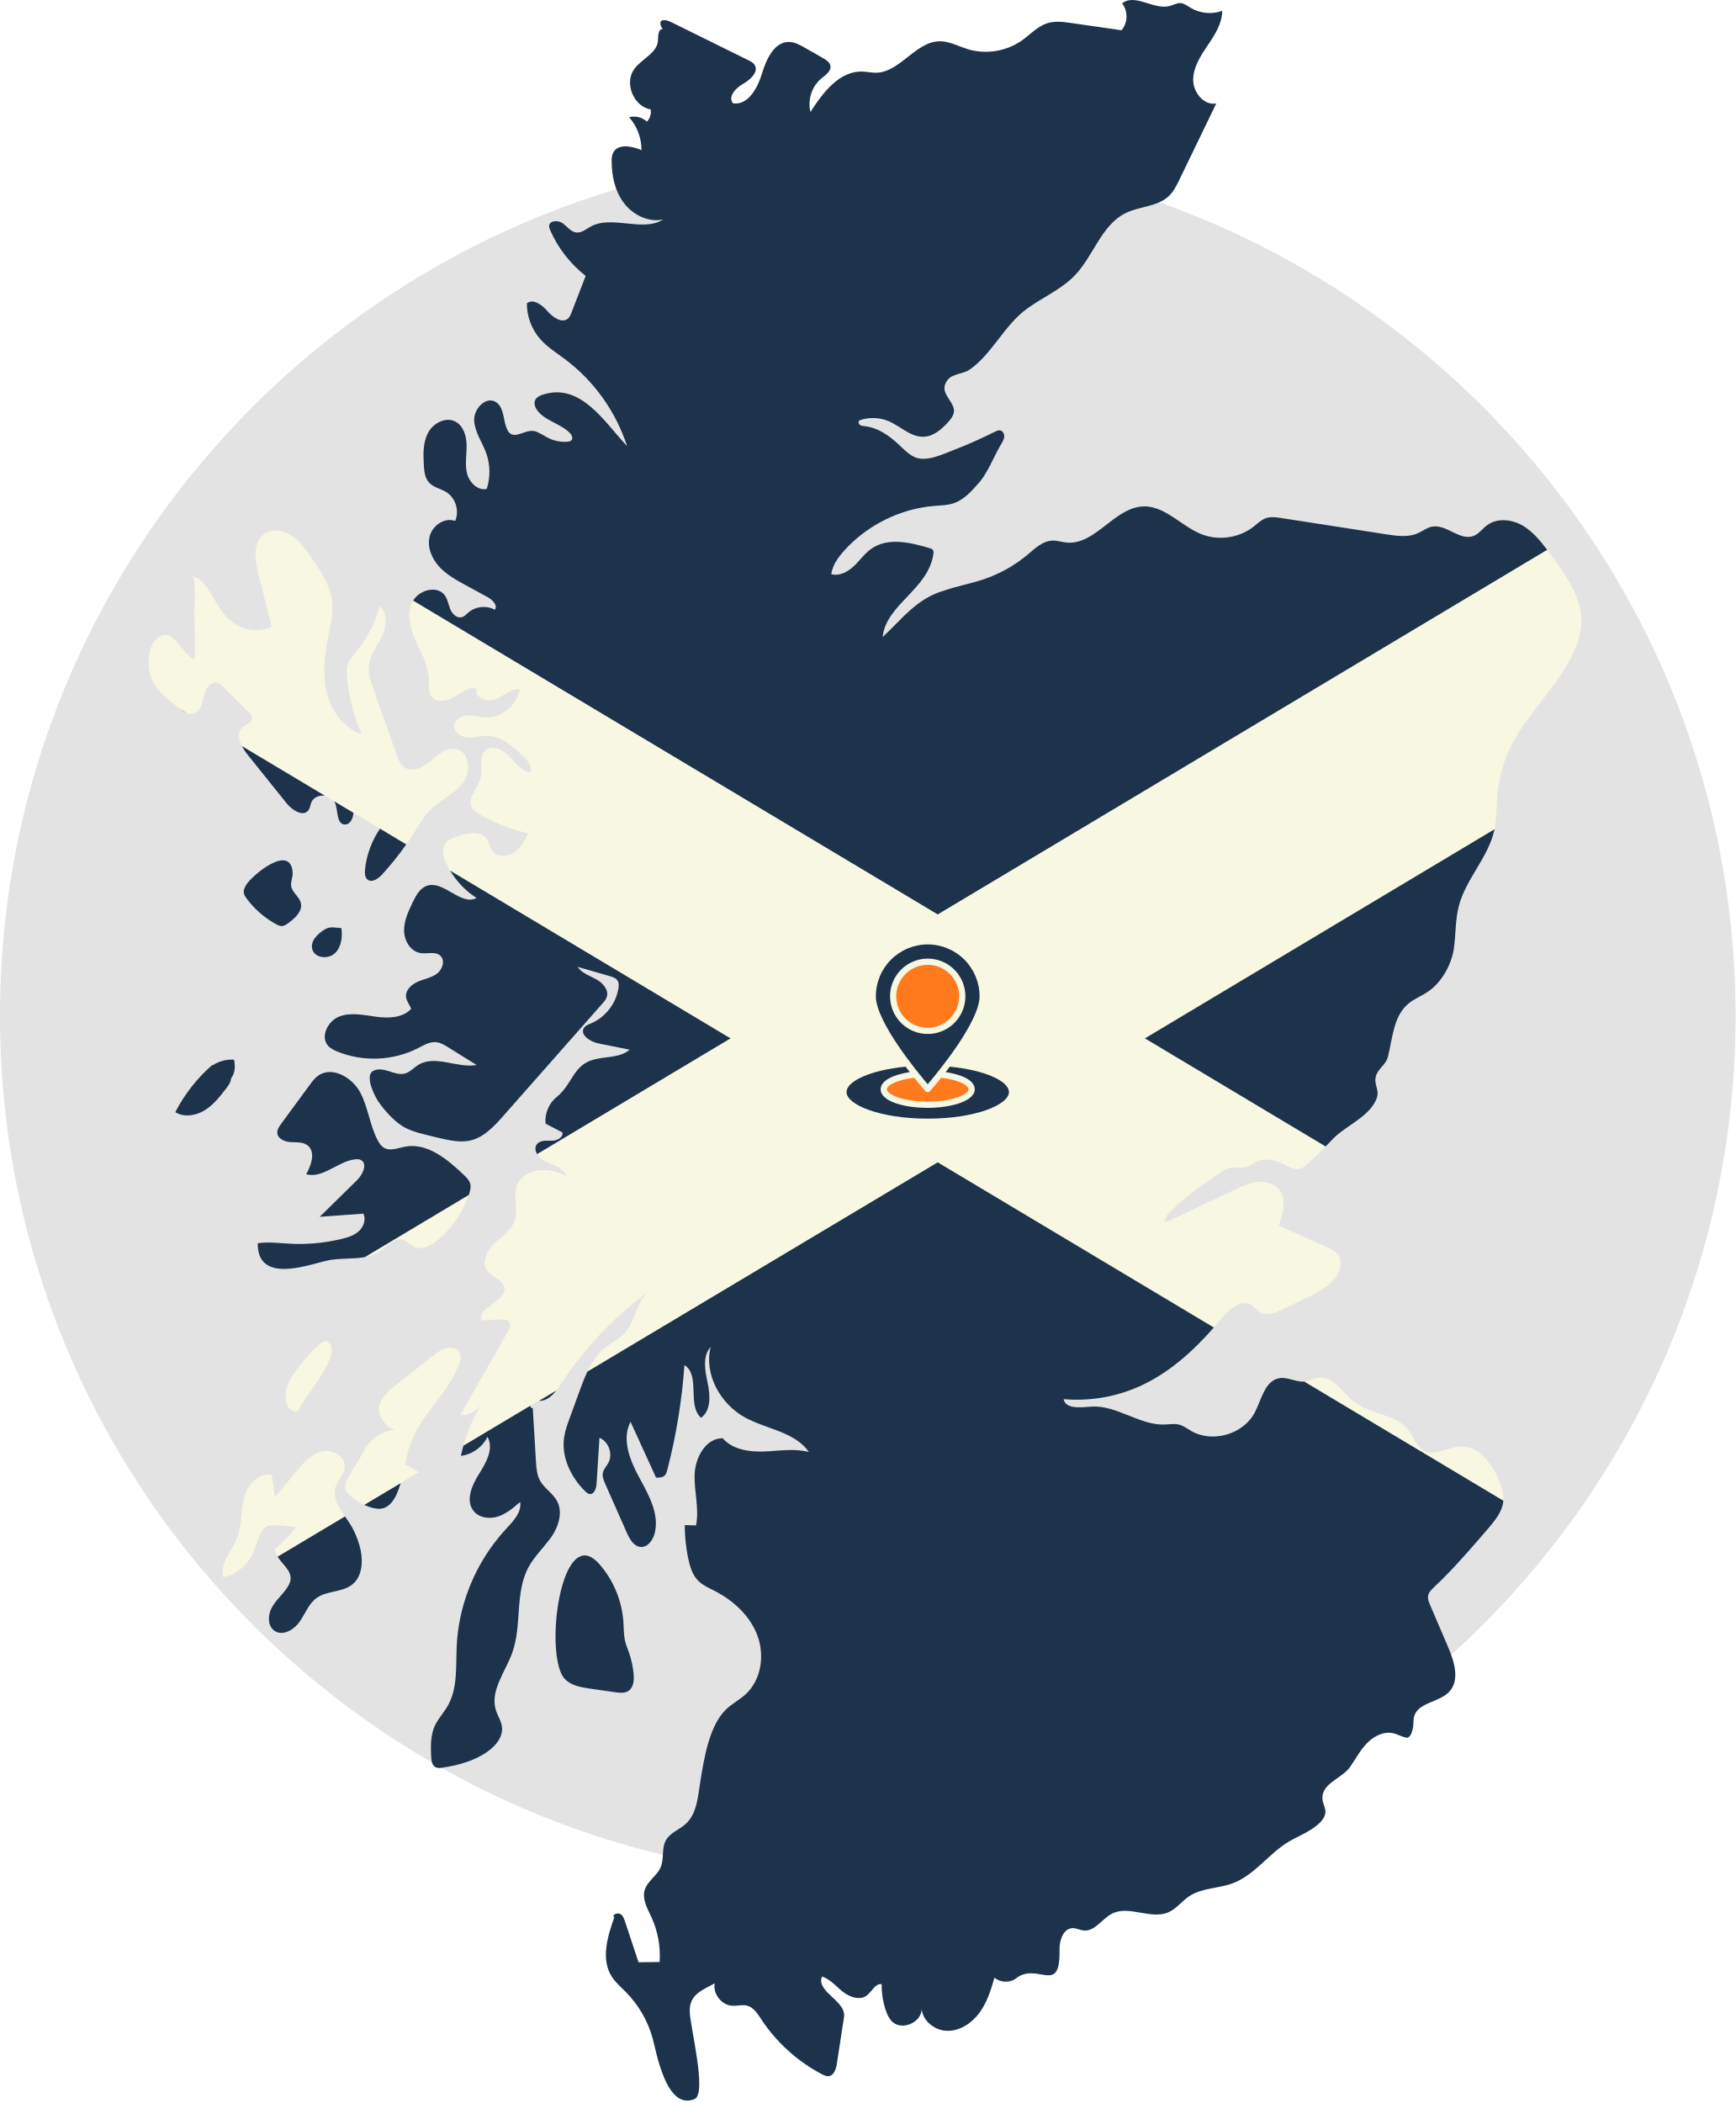
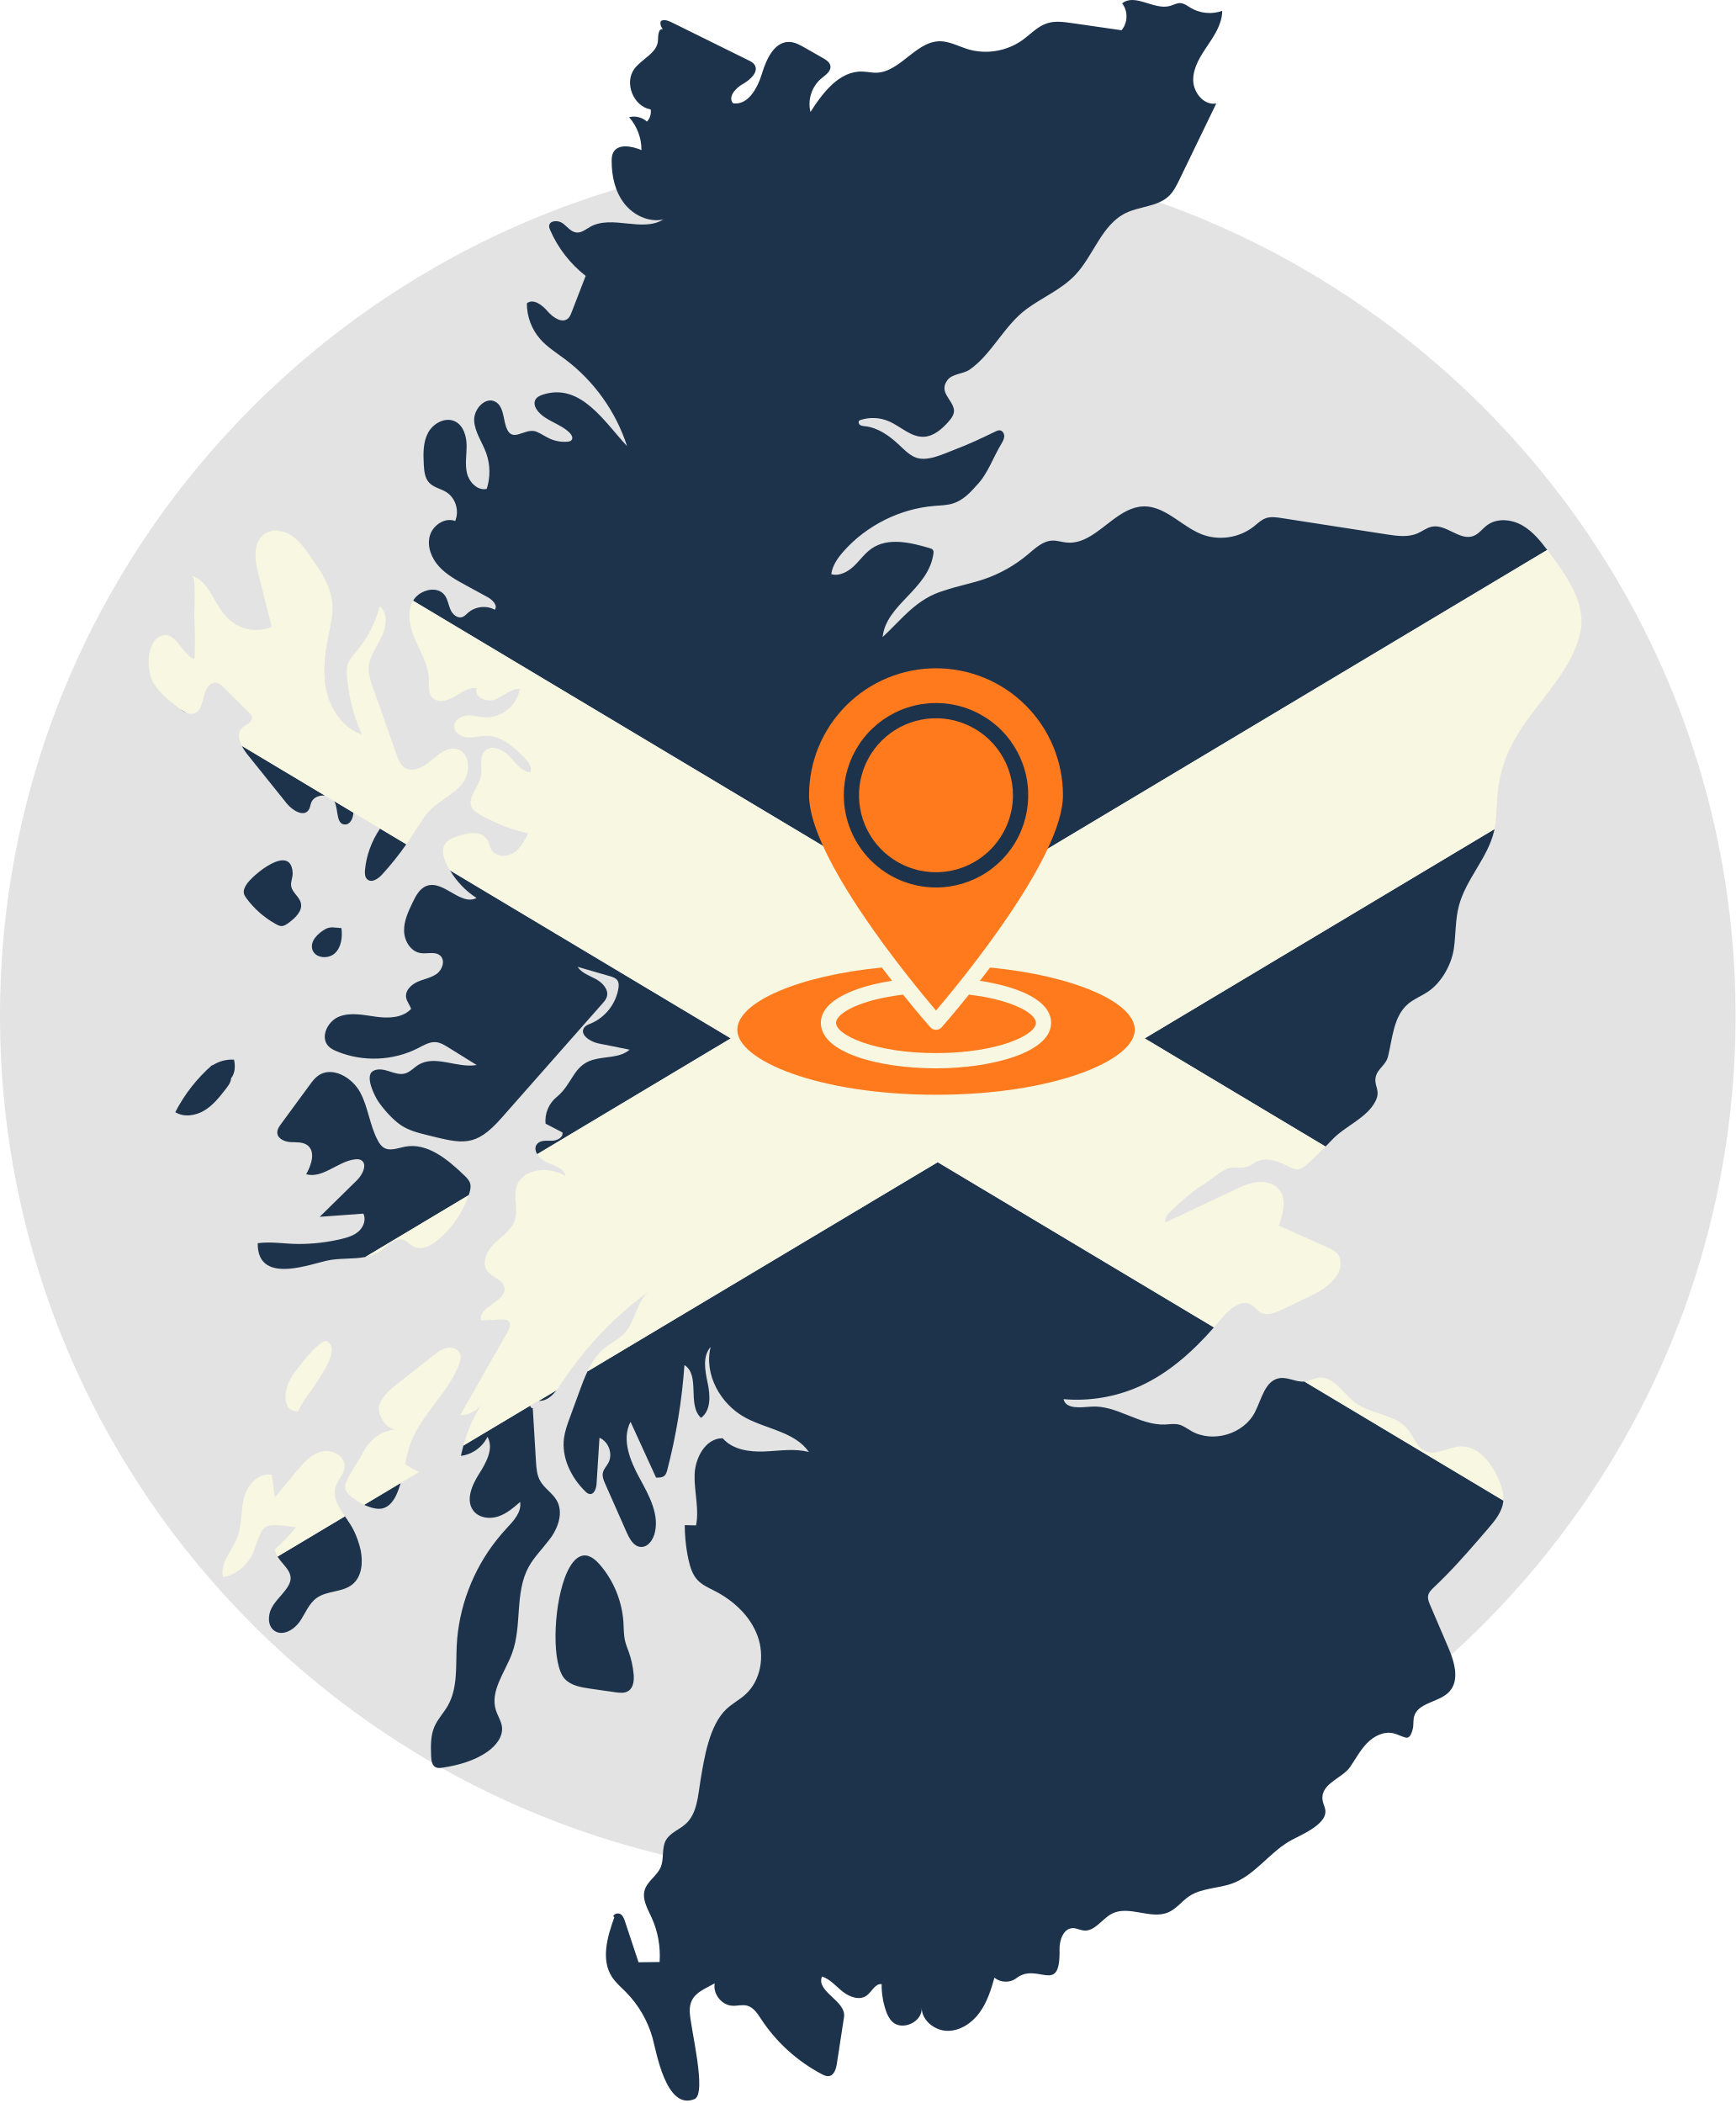
<svg xmlns="http://www.w3.org/2000/svg" width="572" height="693" viewBox="0 0 572 693" fill="none">
  <ellipse cx="286" cy="334.718" rx="286" ry="284.5" fill="#D9D9D9" fill-opacity="0.75" />
  <path d="M107.071 306.253C108.925 305.156 110.371 305.751 112.523 305.836C112.907 308.792 112.522 312.129 110.335 314.153C108.147 316.177 103.823 315.753 102.947 312.904C102.118 310.206 104.643 307.689 107.071 306.253ZM94.485 264.739C96.333 267.041 100.071 269.352 101.722 266.904C102.194 266.204 102.259 265.313 102.556 264.523C103.228 262.737 105.255 261.969 107.114 262.186L79.713 245.796C80.218 246.793 80.852 247.755 81.507 248.572C85.833 253.961 90.159 259.35 94.485 264.739ZM70.148 350.999C70.08 351.417 69.91 350.626 69.842 351.044C64.893 355.373 60.772 360.646 57.769 366.495C60.647 368.262 64.493 367.674 67.38 365.921C70.267 364.168 72.403 361.439 74.473 358.771C75.266 357.748 76.094 356.636 76.153 355.343C77.497 353.612 77.605 351.324 77.121 349.187C74.683 349.036 72.203 349.68 70.148 350.999ZM61.483 234.892L59.247 233.554C59.94 234.073 60.695 234.574 61.483 234.892ZM457.464 348.096C458.959 342.019 459.258 334.968 463.995 330.878C465.99 329.155 468.537 328.219 470.713 326.731C475.148 323.7 478.42 317.792 479.158 312.553C479.814 307.896 479.613 303.108 480.796 298.556C483.1 289.686 490.377 282.7 492.44 273.771C492.482 273.591 492.495 273.406 492.532 273.226L377.259 342.176L436.857 377.825C437.532 377.126 438.229 376.448 438.883 375.73C443.054 371.147 450.528 368.509 453.357 362.8C455.093 359.296 452.824 357.912 453.359 355.085C453.922 352.095 456.702 351.192 457.464 348.096ZM92.719 305.162C93.622 305.19 94.424 304.628 95.15 304.09C97.336 302.472 99.788 300.183 99.144 297.54C98.634 295.446 96.291 294.12 95.963 291.99C95.739 290.532 96.536 289.087 96.453 287.613C95.899 277.781 83.252 288.27 81.227 291.465C80.676 292.334 80.183 293.341 80.373 294.351C80.492 294.982 80.866 295.532 81.248 296.049C83.844 299.564 87.219 302.501 91.058 304.588C91.578 304.87 92.128 305.143 92.719 305.162ZM95.327 418.076C99.911 417.712 104.898 416.052 107.755 415.414C111.853 414.5 116.369 415.008 120.401 414.217L154.453 393.849C154.514 393.668 154.588 393.492 154.646 393.31C154.979 392.256 155.26 391.123 154.973 390.056C154.672 388.938 153.801 388.078 152.966 387.276C147.541 382.067 140.84 376.448 133.454 377.866C131.118 378.315 128.556 379.431 126.517 378.204C125.617 377.662 125.014 376.745 124.517 375.82C121.843 370.848 121.374 364.921 118.698 359.95C116.022 354.979 109.361 351.181 104.798 354.505C103.7 355.305 102.878 356.418 102.074 357.513C98.937 361.786 95.8 366.058 92.662 370.331C92 371.233 91.305 372.242 91.391 373.358C91.538 375.271 93.805 376.231 95.719 376.35C97.634 376.47 99.744 376.231 101.286 377.373C104.109 379.464 102.632 383.896 100.911 386.959C106.45 388.428 111.344 382.678 117.038 382.032C117.642 381.963 118.277 381.958 118.831 382.209C121.273 383.313 119.595 387.007 117.683 388.885C113.578 392.916 109.473 396.948 105.368 400.979C110.161 400.629 114.954 400.28 119.748 399.93C120.71 401.839 119.844 404.274 118.261 405.712C116.678 407.149 114.545 407.796 112.464 408.29C107.863 409.383 103.132 409.929 98.402 409.926C93.759 409.922 89.547 409.06 84.939 409.666C84.857 417.067 89.799 418.514 95.327 418.076ZM113.731 271.697C115.438 271.695 116.364 269.657 116.461 267.953C116.464 267.896 116.463 267.837 116.466 267.78L110.104 263.975C110.179 264.1 110.286 264.198 110.345 264.336C111.512 267.037 110.788 271.7 113.731 271.697ZM125.902 288.209C128.787 285.058 131.463 281.716 133.918 278.219L125.253 273.036C122.525 277.085 120.745 281.774 120.293 286.637C120.188 287.768 120.22 289.079 121.091 289.808C122.529 291.015 124.635 289.593 125.902 288.209ZM140.683 291.9C138.353 292.714 137.064 295.144 135.997 297.369C134.568 300.347 133.107 303.465 133.174 306.768C133.241 310.071 135.356 313.585 138.624 314.07C140.836 314.399 143.468 313.424 145.114 314.939C146.806 316.495 145.834 319.495 143.987 320.863C142.14 322.231 139.757 322.597 137.65 323.517C135.543 324.436 133.5 326.392 133.839 328.665C134.043 330.033 135.066 331.136 135.492 332.453C132.711 335.463 128.032 335.597 123.971 335.047C119.911 334.497 115.65 333.502 111.825 334.97C107.999 336.438 105.407 341.75 108.222 344.727C108.991 345.539 110.027 346.041 111.06 346.469C119.564 349.996 129.611 349.587 137.801 345.379C139.667 344.42 141.597 343.239 143.687 343.427C145.158 343.559 146.472 344.359 147.727 345.138C150.848 347.077 153.968 349.015 157.089 350.954C150.657 352.08 143.432 347.484 137.873 350.909C136.378 351.83 135.165 353.28 133.473 353.747C131.718 354.23 129.884 353.543 128.151 352.986C126.419 352.429 124.416 352.025 122.867 352.98C120.191 354.629 123.435 361.179 124.717 363.041C126.514 365.651 129.473 368.975 132.128 370.773C134.711 372.522 137.808 373.304 140.836 374.055C152.577 376.969 156.689 378.145 165.26 368.428C173.092 359.549 180.925 350.671 188.757 341.792C192.014 338.1 195.271 334.408 198.528 330.716C199.113 330.053 199.713 329.363 199.982 328.521C200.733 326.165 198.627 323.858 196.456 322.674C194.285 321.49 191.717 320.675 190.363 318.606C193.891 319.625 197.418 320.644 200.946 321.664C201.961 321.957 203.075 322.326 203.595 323.245C203.985 323.935 203.944 324.782 203.829 325.566C203.083 330.656 199.529 335.243 194.787 337.237C193.962 337.584 193.055 337.895 192.532 338.621C190.891 340.896 194.47 343.288 197.219 343.84C200.648 344.528 204.076 345.215 207.505 345.903C204.325 348.676 199.517 348.061 195.46 349.219C188.841 351.109 188.763 357.198 183.418 361.537C180.866 363.609 179.461 367.012 179.808 370.281C181.659 371.243 183.511 372.205 185.362 373.166C185.719 374.817 183.595 375.888 181.906 375.909C180.217 375.931 178.244 375.648 177.097 376.888C176.173 377.886 176.343 379.17 177.053 380.332L240.845 342.175L148.323 286.833C150.496 290.475 153.475 293.635 157.059 295.905C151.875 298.661 146.222 289.965 140.683 291.9ZM501.889 173.233C498.302 171.117 493.445 170.59 490.104 173.076C488.571 174.216 487.416 175.922 485.634 176.61C481.158 178.336 476.664 172.641 471.954 173.547C470.245 173.876 468.83 175.037 467.237 175.737C464.069 177.129 460.43 176.624 457.01 176.094C446.834 174.516 436.659 172.937 426.483 171.359C425.103 171.145 423.722 170.931 422.342 170.717C420.603 170.447 418.776 170.185 417.121 170.785C416.712 170.933 416.331 171.134 415.964 171.36C414.974 171.97 414.101 172.797 413.18 173.523C408.443 177.256 401.7 178.262 396.08 176.074C393.237 174.967 390.644 173.114 388.053 171.36C384.517 168.965 380.984 166.754 376.822 166.88C373.065 166.994 369.812 169.015 366.668 171.36C361.819 174.977 357.23 179.372 351.463 178.78C349.913 178.621 348.398 178.086 346.841 178.14C343.676 178.249 341.161 180.68 338.737 182.72C334.461 186.318 329.505 189.106 324.209 190.891C319.958 192.324 315.509 193.112 311.272 194.583C302.125 197.196 297.417 203.88 290.892 209.929C291.995 199.164 305.907 194.304 307.622 182.533C307.69 182.068 307.719 181.548 307.43 181.178C307.193 180.875 306.801 180.75 306.433 180.64C300.071 178.748 292.674 177 287.225 180.789C284.971 182.357 283.382 184.693 281.386 186.579C279.39 188.465 276.607 189.955 273.967 189.198C274.342 186.333 276.104 183.848 278.02 181.685C281.8 177.416 286.424 173.916 291.52 171.361C296.673 168.778 302.31 167.159 308.057 166.703C310.127 166.538 312.239 166.512 314.211 165.865C317.256 164.866 319.64 162.502 321.734 160.076C325.504 156.306 327.257 150.833 329.984 146.307C330.445 145.541 330.919 144.735 330.967 143.843C331.015 142.95 330.478 141.958 329.595 141.818C329.046 141.731 328.506 141.98 328.006 142.222C323.607 144.351 319.314 146.407 314.759 148.111C310.917 149.548 305.215 152.535 301.2 150.509C299.263 149.532 297.734 147.926 296.148 146.445C293.016 143.523 289.3 140.902 285.04 140.446C284.485 140.387 283.894 140.354 283.44 140.03C282.985 139.707 282.783 138.963 283.203 138.596C283.336 138.48 283.509 138.42 283.677 138.366C286.667 137.413 289.997 137.569 292.884 138.8C296.827 140.48 300.199 144.121 304.48 143.927C307.707 143.78 310.381 141.436 312.539 139.032C313.617 137.831 314.71 136.324 314.356 134.75C313.59 131.338 309.3 129.095 312.33 125.163C313.874 123.16 317.488 123.235 319.53 121.828C326.86 116.779 330.951 107.225 338.388 101.786C343.629 97.953 349.843 95.369 354.318 90.665C360.459 84.209 363.018 74.108 371.024 70.198C375.646 67.941 381.523 68.136 385.245 64.586C386.817 63.086 387.796 61.085 388.742 59.129C392.778 50.785 396.815 42.44 400.851 34.096C396.757 34.86 393.211 30.415 393.247 26.25C393.282 22.086 395.708 18.368 398.042 14.919C400.376 11.47 402.793 7.743 402.807 3.579C399.39 4.818 395.42 4.422 392.315 2.533C391.278 1.902 390.26 1.089 389.047 1.021C387.848 0.954 386.75 1.635 385.594 1.959C380.344 3.43 374.046 -2.33 369.825 1.12C371.819 3.625 371.73 7.555 369.626 9.967C364.158 9.179 358.69 8.39 353.222 7.602C350.527 7.214 347.722 6.833 345.128 7.66C341.948 8.674 339.612 11.321 336.895 13.259C331.791 16.9 324.977 18.021 318.976 16.209C316.311 15.404 313.791 14.055 311.032 13.683C302.425 12.522 297.177 23.599 288.994 23.96C287.414 24.03 285.851 23.633 284.271 23.577C276.679 23.308 271.202 30.488 267.117 36.893C266.092 32.921 267.566 28.415 270.74 25.816C272.109 24.695 273.961 23.474 273.683 21.727C273.49 20.513 272.308 19.748 271.24 19.139C269.23 17.994 267.221 16.849 265.211 15.703C263.633 14.804 261.973 13.88 260.157 13.825C255.182 13.675 252.559 19.516 251.113 24.278C249.667 29.04 246.522 34.789 241.602 34.038C239.756 31.956 242.475 28.966 244.91 27.619C247.345 26.272 250.228 23.568 248.637 21.285C248.167 20.611 247.398 20.22 246.661 19.856C238.317 15.735 229.972 11.613 221.628 7.492C220.585 6.977 219.434 6.447 218.3 6.71C217.167 6.973 217.704 8.754 218.469 9.631C216.976 9.313 216.9 11.701 216.856 13.227C216.735 17.42 211.59 19.315 209.078 22.675C205.631 27.285 208.761 35.096 214.437 36.051C214.698 37.482 214.228 39.028 213.214 40.071C211.663 38.646 209.367 38.082 207.333 38.627C209.957 41.575 211.44 45.514 211.411 49.46C208.219 48.116 203.622 47.234 202.071 50.331C201.634 51.203 201.586 52.213 201.587 53.188C201.594 58.089 202.722 63.145 205.718 67.024C208.714 70.903 213.817 73.36 218.608 72.326C211.627 76.646 201.727 70.726 194.556 74.723C193.107 75.53 191.705 76.755 190.052 76.621C188.187 76.47 186.961 74.688 185.455 73.579C183.949 72.47 181.07 72.607 180.976 74.476C180.952 74.947 181.136 75.401 181.324 75.833C183.887 81.729 187.949 86.965 193.023 90.913C191.47 94.932 189.916 98.952 188.363 102.971C188.099 103.653 187.821 104.358 187.294 104.866C185.344 106.748 182.223 104.621 180.46 102.564C178.697 100.506 175.743 98.248 173.646 99.964C173.615 104.237 175.201 108.503 178.017 111.718C180.344 114.374 183.398 116.262 186.225 118.378C195.758 125.514 203.002 135.66 206.656 146.994C199.234 139.124 191.411 125.976 178.9 130.047C177.879 130.379 176.808 130.899 176.368 131.878C175.86 133.01 176.388 134.349 177.145 135.333C179.791 138.769 184.753 139.563 187.782 142.666C188.398 143.297 188.932 144.308 188.39 145.004C188.069 145.415 187.498 145.52 186.978 145.561C184.98 145.717 182.944 145.354 181.123 144.518C179.638 143.836 178.301 142.851 176.781 142.253C172.649 140.629 168.31 147.203 166.443 139.455C165.826 136.896 165.632 133.792 163.368 132.451C160.059 130.491 156.06 134.777 156.272 138.617C156.484 142.457 158.969 145.748 160.262 149.37C161.601 153.121 161.632 157.313 160.417 161.106C157.424 161.779 154.641 158.932 153.914 155.952C153.187 152.972 153.814 149.848 153.783 146.779C153.751 143.711 152.76 140.267 150.018 138.889C146.817 137.281 142.75 139.466 141.071 142.63C139.392 145.794 139.477 149.568 139.675 153.144C139.791 155.236 140.004 157.503 141.423 159.045C142.888 160.637 145.233 161.015 147.073 162.155C150.058 164.006 151.379 168.088 150.135 171.36C150.095 171.466 150.076 171.579 150.03 171.683C146.611 170.392 142.592 173.089 141.642 176.619C140.692 180.148 142.231 183.973 144.691 186.675C147.151 189.378 150.425 191.175 153.635 192.922C155.977 194.197 158.319 195.472 160.661 196.747C162.268 197.622 164.132 199.426 163.081 200.923C160.331 199.423 156.665 199.824 154.304 201.882C153.673 202.433 153.096 203.107 152.296 203.357C150.714 203.852 149.142 202.432 148.473 200.915C147.804 199.398 147.612 197.662 146.671 196.297C144.505 193.156 139.528 194.025 136.939 196.862C136.632 197.198 136.383 197.569 136.152 197.958L309.051 301.377L509.93 181.222C507.615 178.181 505.166 175.166 501.889 173.233ZM207.084 557.231C208.799 556.126 209.01 553.72 208.829 551.687C208.608 549.208 208.074 546.758 207.243 544.412C206.831 543.25 206.346 542.111 206.049 540.914C205.531 538.829 205.601 536.651 205.459 534.507C204.995 527.507 202.162 520.685 197.529 515.413C192.512 509.706 188.577 513.243 186.089 520.075C182.279 530.538 181.864 548.728 186.156 553.271C188.235 555.472 191.473 556.022 194.47 556.452C197.233 556.848 199.995 557.245 202.758 557.642C204.225 557.852 205.838 558.033 207.084 557.231ZM117.91 507.488C117.238 505.566 116.366 503.714 115.263 502.003C114.793 501.273 114.278 500.532 113.765 499.783C113.739 499.745 113.713 499.706 113.686 499.668L100.595 507.488L91.464 512.942C92.964 515.403 95.924 517.403 95.772 520.285C95.715 521.378 95.187 522.392 94.57 523.296C93.008 525.587 90.809 527.432 89.513 529.884C88.218 532.336 88.187 535.857 90.483 537.412C93.174 539.235 96.872 537.09 98.737 534.428C100.601 531.766 101.736 528.453 104.381 526.564C107.808 524.116 112.819 524.778 116.103 522.142C119.263 519.605 119.676 514.905 118.881 510.931C118.648 509.76 118.305 508.615 117.91 507.488ZM183.412 458.124L177.547 461.632C177.713 461.634 177.88 461.639 178.043 461.63C180.279 461.516 181.987 459.958 183.412 458.124ZM183.56 494.579C182.163 492.024 179.374 490.46 177.976 487.907C176.933 486.003 176.775 483.755 176.639 481.588C176.242 475.252 175.98 470.331 175.583 463.996C175.126 464.094 174.842 463.745 174.758 463.301C174.752 463.267 174.749 463.233 174.745 463.197L152.743 476.339C152.73 476.389 152.719 476.44 152.706 476.491C152.421 477.571 152.12 478.649 151.911 479.746C155.629 479.302 159.046 476.851 160.659 473.471C162.841 477.315 160.235 482.003 157.859 485.731C155.483 489.459 153.326 494.557 156.133 497.972C157.985 500.225 161.402 500.634 164.173 499.725C166.944 498.816 169.222 496.854 171.421 494.939C171.976 498.331 169.201 501.239 166.852 503.748C165.731 504.946 164.674 506.202 163.657 507.488C155.814 517.403 151.108 529.789 150.516 542.424C150.202 549.123 150.899 556.279 147.572 562.102C146.222 564.464 144.266 566.472 143.182 568.968C141.868 571.994 141.967 575.419 142.089 578.715C142.141 580.113 142.362 581.785 143.625 582.386C144.296 582.706 145.083 582.613 145.818 582.501C151.101 581.701 156.418 580.248 160.769 577.146C163.417 575.258 165.804 572.343 165.441 569.111C165.221 567.149 164.024 565.445 163.431 563.562C161.417 557.164 166.528 550.979 168.814 544.673C172.12 535.551 169.57 524.764 174.275 516.279C176.062 513.057 178.733 510.434 180.947 507.488C181.237 507.101 181.548 506.729 181.819 506.328C184.149 502.874 185.559 498.235 183.56 494.579ZM429.903 455.261C427.148 455.516 424.447 453.715 421.702 454.144C416.905 454.893 415.799 461.103 413.563 465.412C409.816 472.633 399.655 475.611 392.603 471.555C391.267 470.787 390.014 469.799 388.516 469.433C387.019 469.067 385.452 469.365 383.912 469.423C375.502 469.739 367.979 462.912 359.586 463.529C356.141 463.782 351.275 464.435 350.523 461.063C359.05 461.808 367.762 460.335 375.571 456.829C385.155 452.526 393.123 445.349 400.076 437.42L309.051 382.974L193.616 451.925C193.594 451.971 193.571 452.015 193.549 452.061C192.619 454.044 191.837 456.12 191.09 458.161C189.996 461.151 188.901 464.14 187.807 467.13C187.012 469.302 186.212 471.495 185.896 473.786C185.001 480.279 188.182 486.823 192.854 491.419C193.271 491.829 193.74 492.247 194.32 492.321C195.847 492.516 196.517 490.468 196.614 488.932C196.933 483.886 197.253 478.839 197.572 473.793C200.626 475.064 202.075 479.196 200.484 482.096C199.89 483.179 198.945 484.106 198.689 485.315C198.426 486.56 198.952 487.822 199.467 488.986C201.841 494.352 204.215 499.718 206.589 505.085C206.944 505.888 207.365 506.737 207.876 507.489C208.728 508.743 209.83 509.727 211.294 509.768C212.786 509.81 214 508.797 214.815 507.489C215.174 506.912 215.464 506.283 215.652 505.652C217.524 499.365 213.972 492.896 210.819 487.143C207.666 481.391 204.773 474.342 207.81 468.528C210.616 474.66 213.422 480.791 216.228 486.923C218.411 486.925 219.321 486.683 219.871 484.57C222.836 473.197 224.748 461.549 225.573 449.824C230.911 453.202 226.374 462.952 231.034 467.217C234.388 464.797 234.091 459.776 233.227 455.731C232.363 451.687 231.452 446.931 234.215 443.854C231.944 452.882 237.439 462.715 245.626 467.146C252.717 470.983 262.004 471.852 266.594 478.48C261.817 477.206 256.773 478.12 251.832 478.307C246.891 478.494 241.417 477.689 238.183 473.949C232.583 473.882 229.103 480.328 228.925 485.925C228.747 491.522 230.499 497.175 229.395 502.665C228.154 502.634 226.914 502.603 225.674 502.571C225.673 504.212 225.766 505.852 225.918 507.486C226.123 509.683 226.448 511.869 226.926 514.023C227.454 516.404 228.198 518.84 229.852 520.632C231.424 522.335 233.635 523.264 235.693 524.33C241.858 527.524 247.305 532.589 249.68 539.113C252.056 545.637 250.836 553.667 245.705 558.346C243.744 560.135 241.33 561.377 239.399 563.198C233.746 568.53 232.081 579.366 230.855 586.757C230.015 591.826 229.793 597.584 225.986 601.036C223.886 602.941 220.863 603.922 219.474 606.394C217.98 609.053 218.929 612.5 217.741 615.309C216.54 618.149 213.351 619.872 212.472 622.828C211.571 625.859 213.394 628.935 214.713 631.809C216.817 636.392 217.746 641.507 217.388 646.537C215.072 646.564 212.756 646.591 210.44 646.619C208.944 642.105 207.448 637.591 205.952 633.077C205.612 632.051 205.131 630.884 204.091 630.59C203.051 630.296 201.522 631.264 202.474 631.775C200.175 638.176 197.977 645.69 201.655 651.41C202.883 653.32 204.656 654.801 206.253 656.416C210.413 660.621 213.479 665.899 215.073 671.595C216.33 676.144 219.54 695.588 228.888 691.709C233.106 689.958 227.529 668.232 227.325 663.036C227.099 657.282 231.154 655.995 235.545 653.571C234.904 657.058 237.822 660.764 241.361 660.961C242.985 661.051 244.645 660.512 246.22 660.92C248.359 661.474 249.668 663.556 250.882 665.403C255.879 673.004 262.838 679.303 270.899 683.519C271.597 683.884 272.355 684.243 273.136 684.148C274.882 683.936 275.544 681.79 275.81 680.052C276.595 674.934 277.38 669.817 278.165 664.699C278.988 659.334 268.817 656.322 270.915 651.316C273.629 652.208 275.542 654.568 277.784 656.338C280.026 658.108 283.348 659.287 285.644 657.588C287.371 656.31 288.44 653.543 290.568 653.84C290.533 656.694 290.973 659.554 291.864 662.267C292.334 663.698 292.956 665.129 294.035 666.18C297.339 669.399 304.08 666.273 303.758 661.671C303.864 665.872 308.089 669.197 312.291 669.222C316.493 669.248 320.363 666.613 322.837 663.217C325.311 659.821 326.61 655.727 327.748 651.683C329.711 653.391 332.895 653.477 334.948 651.879C341.978 646.405 349.522 657.868 349.193 642.455C349.127 639.351 350.485 635.392 353.589 635.376C354.802 635.37 355.925 636.026 357.13 636.158C360.823 636.563 363.161 632.321 366.462 630.618C372.075 627.723 379.279 632.679 385.07 630.158C387.74 628.996 389.536 626.455 391.961 624.844C396.104 622.093 401.521 622.353 406.187 620.632C413.48 617.943 418.146 610.793 424.827 606.82C428.046 604.906 437.262 601.469 436.809 596.617C436.724 595.708 436.291 594.873 436.054 593.991C434.414 587.899 442.19 586.253 444.93 582.305C446.771 579.651 448.28 576.733 450.534 574.42C452.788 572.107 456.062 570.439 459.209 571.163C460.625 571.488 461.905 572.268 463.323 572.587C464.68 572.892 465.214 571.177 465.586 569.836C465.958 568.495 465.686 567.043 466.037 565.697C467.264 560.984 474.26 561.048 477.606 557.51C481.182 553.727 479.335 547.599 477.286 542.814C475.3 538.176 473.315 533.538 471.329 528.9C470.913 527.929 470.488 526.887 470.673 525.847C470.882 524.673 471.811 523.782 472.68 522.966C477.833 518.121 482.55 512.841 487.181 507.49C488.269 506.233 489.356 504.974 490.439 503.713C492.72 501.057 495.106 498.164 495.45 494.68C495.457 494.61 495.444 494.541 495.45 494.471L429.903 455.261ZM120.166 495.955C120.795 496.237 121.439 496.487 122.096 496.696C123.436 497.122 124.886 497.392 126.242 497.022C128.385 496.438 129.805 494.413 130.723 492.391C131.24 491.253 131.641 490.075 131.994 488.88C132.012 488.82 132.033 488.76 132.05 488.7L120.024 495.883C120.072 495.905 120.117 495.933 120.166 495.955Z" fill="#1D334C" />
  <path d="M135.371 475.493C134.522 477.771 133.994 480.153 133.493 482.542L138.079 485.097L132.049 488.699L120.023 495.882C118.288 495.087 116.671 494.031 115.263 492.742C114.542 492.082 113.838 491.292 113.723 490.321C113.631 489.542 113.934 488.775 114.248 488.056C115.794 484.52 118.234 481.467 119.967 478.019C120.364 477.229 120.869 476.502 121.426 475.818C123.609 473.138 126.881 471.338 130.336 471.079C127.169 470.734 124.048 466.062 125.027 463.03C126.006 459.998 128.637 457.847 131.14 455.875C135.041 452.802 138.942 449.73 142.843 446.657C144.213 445.578 145.656 444.464 147.37 444.139C149.084 443.814 151.138 444.562 151.686 446.218C152.033 447.267 151.719 448.412 151.338 449.45C147.82 459.047 138.942 465.915 135.371 475.493ZM81.936 234.677C82.46 235.198 83.017 235.79 83.055 236.528C83.138 238.129 81.008 238.707 79.838 239.803C78.2 241.337 78.631 243.658 79.713 245.796L107.114 262.186L110.103 263.974L116.465 267.779L125.253 273.036L133.918 278.219C134.823 276.931 135.702 275.626 136.544 274.296C138.215 271.658 139.786 268.91 142.01 266.718C145.23 263.544 149.669 261.688 152.453 258.125C155.237 254.562 154.987 247.975 150.609 246.846C147.437 246.028 144.503 248.573 142.012 250.7C139.521 252.827 135.832 254.752 133.182 252.826C131.897 251.892 131.3 250.301 130.77 248.803C128.157 241.415 125.544 234.027 122.931 226.64C122.166 224.478 121.391 222.246 121.517 219.957C121.719 216.292 124.151 213.199 125.764 209.902C127.377 206.605 127.958 202.078 125.142 199.724C123.721 205.21 121.064 210.372 117.424 214.715C116.358 215.988 115.18 217.238 114.639 218.807C114.154 220.214 114.229 221.746 114.364 223.228C114.955 229.698 116.608 236.07 119.235 242.011C113.32 240.003 109.22 234.289 107.719 228.226C106.218 222.163 106.953 215.771 108.206 209.652C108.926 206.136 109.82 202.587 109.546 199.009C109.091 193.068 105.517 187.888 102.065 183.031C100.285 180.527 98.438 177.959 95.839 176.321C93.24 174.683 89.673 174.186 87.152 175.942C83.244 178.664 83.979 184.552 85.146 189.169C86.611 194.964 88.077 200.759 89.542 206.554C85.611 208.241 80.846 207.825 77.267 205.483C75.109 204.071 73.413 202.043 72.051 199.854C69.615 195.938 67.62 190.966 63.176 189.73C64.738 190.165 64.033 200.64 64.041 202.048C64.051 203.77 64.559 217.491 63.887 217.208C59.966 215.557 57.792 207.724 53.165 209.517C47.831 211.585 48.342 221.49 50.647 225.205C52.704 228.515 55.863 230.964 58.954 233.338C59.048 233.41 59.147 233.483 59.244 233.555L61.48 234.893C62.27 235.212 63.089 235.347 63.906 235.103C66.116 234.442 66.688 231.665 67.177 229.412C67.666 227.158 69.258 224.47 71.506 224.986C72.367 225.184 73.04 225.834 73.667 226.456C76.425 229.196 79.18 231.936 81.936 234.677ZM481.21 476.648C477.181 476.866 473.056 479.886 469.453 478.071C466.844 476.756 465.96 473.53 464.165 471.225C459.999 465.874 451.653 466.168 446.313 461.987C442.448 458.961 439.449 453.371 434.581 453.998C433.033 454.197 431.63 455.061 430.081 455.256C430.021 455.264 429.962 455.257 429.902 455.262L495.449 494.469C495.627 492.082 494.844 489.721 493.903 487.514C491.573 482.045 487.146 476.327 481.21 476.648ZM105.948 442.507C103.276 444.414 101.194 447.017 99.148 449.585C97.486 451.672 95.797 453.806 94.867 456.307C94.408 457.542 94.067 459.114 94.092 460.588C94.132 462.971 95.141 465.094 98.237 465.094C98.395 464.622 98.71 464.022 99.087 463.371C101.143 459.822 105.937 453.957 108.168 449.113C109.554 446.103 109.939 443.498 108.033 442.111C107.42 441.666 106.565 442.067 105.948 442.507ZM510.591 182.081C510.374 181.794 510.148 181.509 509.93 181.222L309.051 301.377L136.151 197.958C136.045 198.137 135.903 198.294 135.816 198.483C133.941 202.548 135.285 207.344 137.11 211.431C138.935 215.518 141.27 219.586 141.356 224.062C141.393 225.998 141.066 228.167 142.288 229.67C143.996 231.769 147.388 231.011 149.72 229.638C152.052 228.265 154.465 226.388 157.136 226.821C155.936 229.564 160.311 231.599 163.103 230.519C165.895 229.438 168.266 226.967 171.26 227.004C170.515 232.355 165.269 236.68 159.875 236.391C157.882 236.284 155.923 235.632 153.932 235.765C151.941 235.898 149.775 237.207 149.682 239.2C149.582 241.347 151.931 242.86 154.076 243.011C156.221 243.162 158.342 242.45 160.491 242.472C165.356 242.522 169.326 246.189 172.77 249.624C174.111 250.961 175.558 252.874 174.68 254.551C171.721 254.073 169.84 251.259 167.756 249.104C165.672 246.949 162.023 245.339 159.86 247.414C157.699 249.487 159.088 253.122 158.453 256.048C157.666 259.675 153.66 263.158 155.596 266.325C156.142 267.217 157.069 267.796 157.976 268.317C162.989 271.197 168.429 273.333 174.062 274.634C172.857 277.02 171.559 279.515 169.329 280.989C167.099 282.463 163.644 282.446 162.14 280.236C161.398 279.145 161.252 277.739 160.541 276.628C158.562 273.536 153.89 274.416 150.438 275.665C149.171 276.123 147.841 276.625 146.982 277.663C145.364 279.619 146.071 282.569 147.181 284.853C147.514 285.539 147.931 286.179 148.322 286.833L240.844 342.175L177.052 380.332C177.748 381.471 178.963 382.493 180.191 383.01C182.673 384.055 185.844 384.94 186.445 387.564C181.049 384.196 172.213 384.931 170.269 390.988C169.121 394.564 170.832 398.601 169.636 402.161C168.543 405.415 165.361 407.395 162.896 409.784C160.431 412.173 158.566 416.174 160.646 418.905C162.237 420.994 165.703 421.637 166.222 424.211C167.163 428.882 157.246 430.573 158.65 435.126C160.85 435.023 163.051 434.921 165.251 434.818C166.089 434.779 167.038 434.781 167.622 435.384C168.508 436.299 167.917 437.808 167.286 438.916C162.077 448.065 156.868 457.215 151.66 466.364C154.398 466.408 157.1 464.996 158.69 462.777C156.033 466.962 154.026 471.548 152.743 476.339L174.745 463.197L177.364 461.632C177.426 461.633 177.486 461.631 177.548 461.631L183.413 458.123C183.465 458.056 183.52 457.992 183.572 457.924C184.091 457.239 184.575 456.524 185.029 455.832C192.968 443.744 203.164 433.143 214.935 424.741C209.862 427.71 209.716 435.175 205.679 439.447C203.845 441.388 201.33 442.528 199.257 444.212C196.747 446.252 195.012 448.979 193.617 451.924L309.052 382.973L400.077 437.419C400.925 436.451 401.765 435.477 402.584 434.491C405.107 431.453 409.042 427.992 412.434 430.014C413.569 430.691 414.33 431.886 415.486 432.527C417.617 433.709 420.248 432.658 422.445 431.605C425.54 430.122 428.635 428.639 431.729 427.155C436.837 424.707 442.846 420.58 441.705 415.032C441.319 413.154 439.709 412.031 437.959 411.247C432.449 408.778 426.938 406.31 421.428 403.841C422.865 399.956 424.181 395.212 421.566 391.999C419.89 389.939 416.987 389.214 414.347 389.504C411.708 389.794 409.251 390.947 406.851 392.083C399.24 395.685 391.628 399.288 384.017 402.89C383.696 401.363 384.933 399.992 386.067 398.921C389.438 395.738 392.871 392.624 396.833 390.184C399.254 388.693 403.221 384.948 405.956 384.774C407.845 384.653 409.833 385.037 411.573 384.291C412.432 383.923 413.159 383.304 413.987 382.87C417.154 381.212 421.027 382.549 424.206 384.185C425.509 384.856 426.953 385.598 428.37 385.222C429.176 385.008 429.844 384.457 430.475 383.912C432.704 381.991 434.813 379.938 436.857 377.822L377.259 342.173L492.532 273.223C493.323 269.386 493.199 265.415 493.563 261.509C494.066 256.122 495.567 250.83 497.966 245.98C504.516 232.741 517.622 222.788 520.842 208.372C522.924 199.049 516.349 189.705 510.591 182.081ZM125.128 412.362C127.622 410.645 130.065 407.61 132.937 408.568C134.277 409.015 135.195 410.265 136.465 410.883C138.942 412.087 141.866 410.587 144.012 408.861C148.827 404.987 152.483 399.706 154.453 393.849L120.401 414.217C122.082 413.887 123.686 413.354 125.128 412.362ZM110.578 490.047C111.296 487.655 113.495 485.762 113.605 483.267C113.762 479.728 109.34 477.445 105.911 478.336C102.482 479.227 99.99 482.101 97.725 484.826C95.348 487.685 92.972 490.545 90.595 493.404C90.264 490.949 89.932 488.495 89.6 486.041C85.271 485.017 81.443 489.411 80.369 493.728C79.295 498.045 79.763 502.711 78.125 506.848C78.04 507.064 77.928 507.275 77.832 507.489C76.006 511.567 72.475 515.37 73.481 519.674C77.206 519.203 80.397 516.612 82.484 513.49C83.503 511.966 84.143 509.628 84.947 507.489C85.616 505.709 86.398 504.063 87.626 503.163C89.523 501.772 97.427 503.39 97.529 503.257C96.384 504.751 95.124 506.15 93.802 507.489C92.782 508.523 91.733 509.53 90.618 510.46C90.658 511.362 90.995 512.173 91.464 512.943L100.595 507.489L113.686 499.669C111.601 496.624 109.564 493.425 110.578 490.047Z" fill="#F7F7E2" />
-   <path d="M322.843 328.311C322.843 323.777 321.043 319.43 317.837 316.224C314.632 313.019 310.284 311.218 305.751 311.218C301.218 311.218 296.87 313.019 293.664 316.224C290.459 319.43 288.658 323.777 288.658 328.311C288.658 336.668 302.328 353.265 305.751 357.29C309.174 353.265 322.843 336.668 322.843 328.311ZM293.337 328.311C293.337 325.855 294.065 323.455 295.429 321.413C296.794 319.371 298.733 317.78 301.001 316.841C303.27 315.901 305.766 315.655 308.174 316.134C310.582 316.613 312.795 317.796 314.531 319.532C316.267 321.269 317.449 323.481 317.928 325.889C318.407 328.297 318.161 330.794 317.221 333.062C316.281 335.331 314.69 337.27 312.648 338.634C310.607 339.998 308.206 340.726 305.751 340.725C302.459 340.722 299.304 339.412 296.977 337.085C294.649 334.757 293.341 331.602 293.337 328.311Z" fill="#1D334C" />
-   <path d="M316.111 328.311C316.111 326.261 315.503 324.257 314.364 322.552C313.226 320.848 311.607 319.519 309.713 318.735C307.819 317.951 305.735 317.745 303.725 318.145C301.714 318.545 299.867 319.532 298.418 320.982C296.968 322.431 295.981 324.278 295.581 326.289C295.181 328.299 295.387 330.383 296.171 332.277C296.956 334.171 298.284 335.789 299.988 336.928C301.693 338.067 303.697 338.675 305.747 338.675C308.494 338.672 311.129 337.579 313.072 335.636C315.015 333.693 316.108 331.058 316.111 328.311Z" fill="#FF7A1C" />
-   <path d="M305.757 368.627C321.527 368.627 332.514 364.02 332.514 359.885C332.514 356.139 324.174 352.573 313.03 351.503C312.562 352.122 312.106 352.716 311.661 353.286C316.623 354.039 321.248 355.835 321.248 358.953C321.248 362.926 313.265 365.07 305.753 365.07C298.046 365.07 290.243 362.968 290.243 358.953C290.243 355.832 295.066 354.02 299.831 353.284C299.389 352.717 298.931 352.121 298.463 351.503C287.331 352.573 279 356.139 279 359.885C279 364.02 289.987 368.627 305.757 368.627Z" fill="#1D334C" />
-   <path d="M304.982 359.54C304.777 359.309 303.322 357.647 301.316 355.154C295.733 355.797 292.294 357.594 292.294 358.953C292.294 360.612 297.537 363.02 305.754 363.02C313.971 363.02 319.199 360.612 319.199 358.953C319.199 357.594 315.765 355.796 310.184 355.153C308.177 357.647 306.721 359.309 306.517 359.54C306.42 359.649 306.302 359.737 306.169 359.797C306.037 359.856 305.893 359.887 305.748 359.887C305.602 359.887 305.458 359.856 305.326 359.797C305.193 359.737 305.075 359.649 304.979 359.54H304.982Z" fill="#FF7A1C" />
+   <path d="M350.327 262.06C350.327 250.963 345.919 240.32 338.072 232.473C330.225 224.626 319.582 220.218 308.485 220.218C297.388 220.218 286.745 224.626 278.898 232.473C271.051 240.32 266.643 250.963 266.643 262.06C266.643 282.518 300.105 323.148 308.485 333.001C316.864 323.148 350.327 282.518 350.327 262.06ZM278.096 262.06C278.096 256.049 279.879 250.173 283.218 245.175C286.558 240.178 291.305 236.282 296.858 233.982C302.411 231.682 308.522 231.08 314.417 232.253C320.313 233.426 325.728 236.321 329.978 240.571C334.228 244.822 337.122 250.237 338.295 256.133C339.467 262.028 338.865 268.139 336.564 273.692C334.264 279.245 330.368 283.991 325.37 287.33C320.372 290.67 314.496 292.452 308.485 292.451C300.428 292.442 292.703 289.237 287.006 283.539C281.309 277.842 278.105 270.117 278.096 262.06Z" fill="#FF7A1C" />
+   <path d="M333.847 262.06C333.847 257.042 332.359 252.137 329.571 247.964C326.783 243.792 322.82 240.54 318.184 238.62C313.548 236.699 308.447 236.197 303.525 237.176C298.603 238.155 294.083 240.571 290.534 244.119C286.986 247.668 284.57 252.189 283.591 257.11C282.612 262.032 283.114 267.133 285.034 271.769C286.955 276.406 290.207 280.368 294.379 283.156C298.551 285.944 303.457 287.432 308.475 287.432C315.201 287.424 321.65 284.748 326.407 279.992C331.163 275.235 333.839 268.787 333.847 262.06Z" fill="#FF7A1C" />
+   <path d="M308.5 360.754C347.105 360.754 374 349.476 374 339.353C374 330.183 353.585 321.454 326.305 318.834C325.159 320.35 324.042 321.805 322.953 323.198C335.099 325.043 346.422 329.44 346.422 337.071C346.422 346.799 326.88 352.046 308.49 352.046C289.623 352.046 270.523 346.901 270.523 337.071C270.523 329.432 282.33 324.995 293.995 323.193C292.911 321.806 291.791 320.348 290.644 318.834C263.393 321.454 243 330.183 243 339.353C243 349.476 269.895 360.754 308.5 360.754Z" fill="#FF7A1C" />
+   <path d="M306.603 338.509C306.101 337.942 302.54 333.874 297.629 327.771C283.961 329.347 275.544 333.746 275.544 337.071C275.544 341.132 288.378 347.027 308.493 347.027C328.607 347.027 341.406 341.132 341.406 337.071C341.406 333.746 332.999 329.344 319.336 327.768C314.425 333.874 310.859 337.942 310.36 338.509C310.124 338.776 309.835 338.99 309.51 339.137C309.185 339.283 308.834 339.359 308.477 339.359C308.121 339.359 307.769 339.283 307.445 339.137C307.12 338.99 306.831 338.776 306.595 338.509H306.603Z" fill="#FF7A1C" />
</svg>
